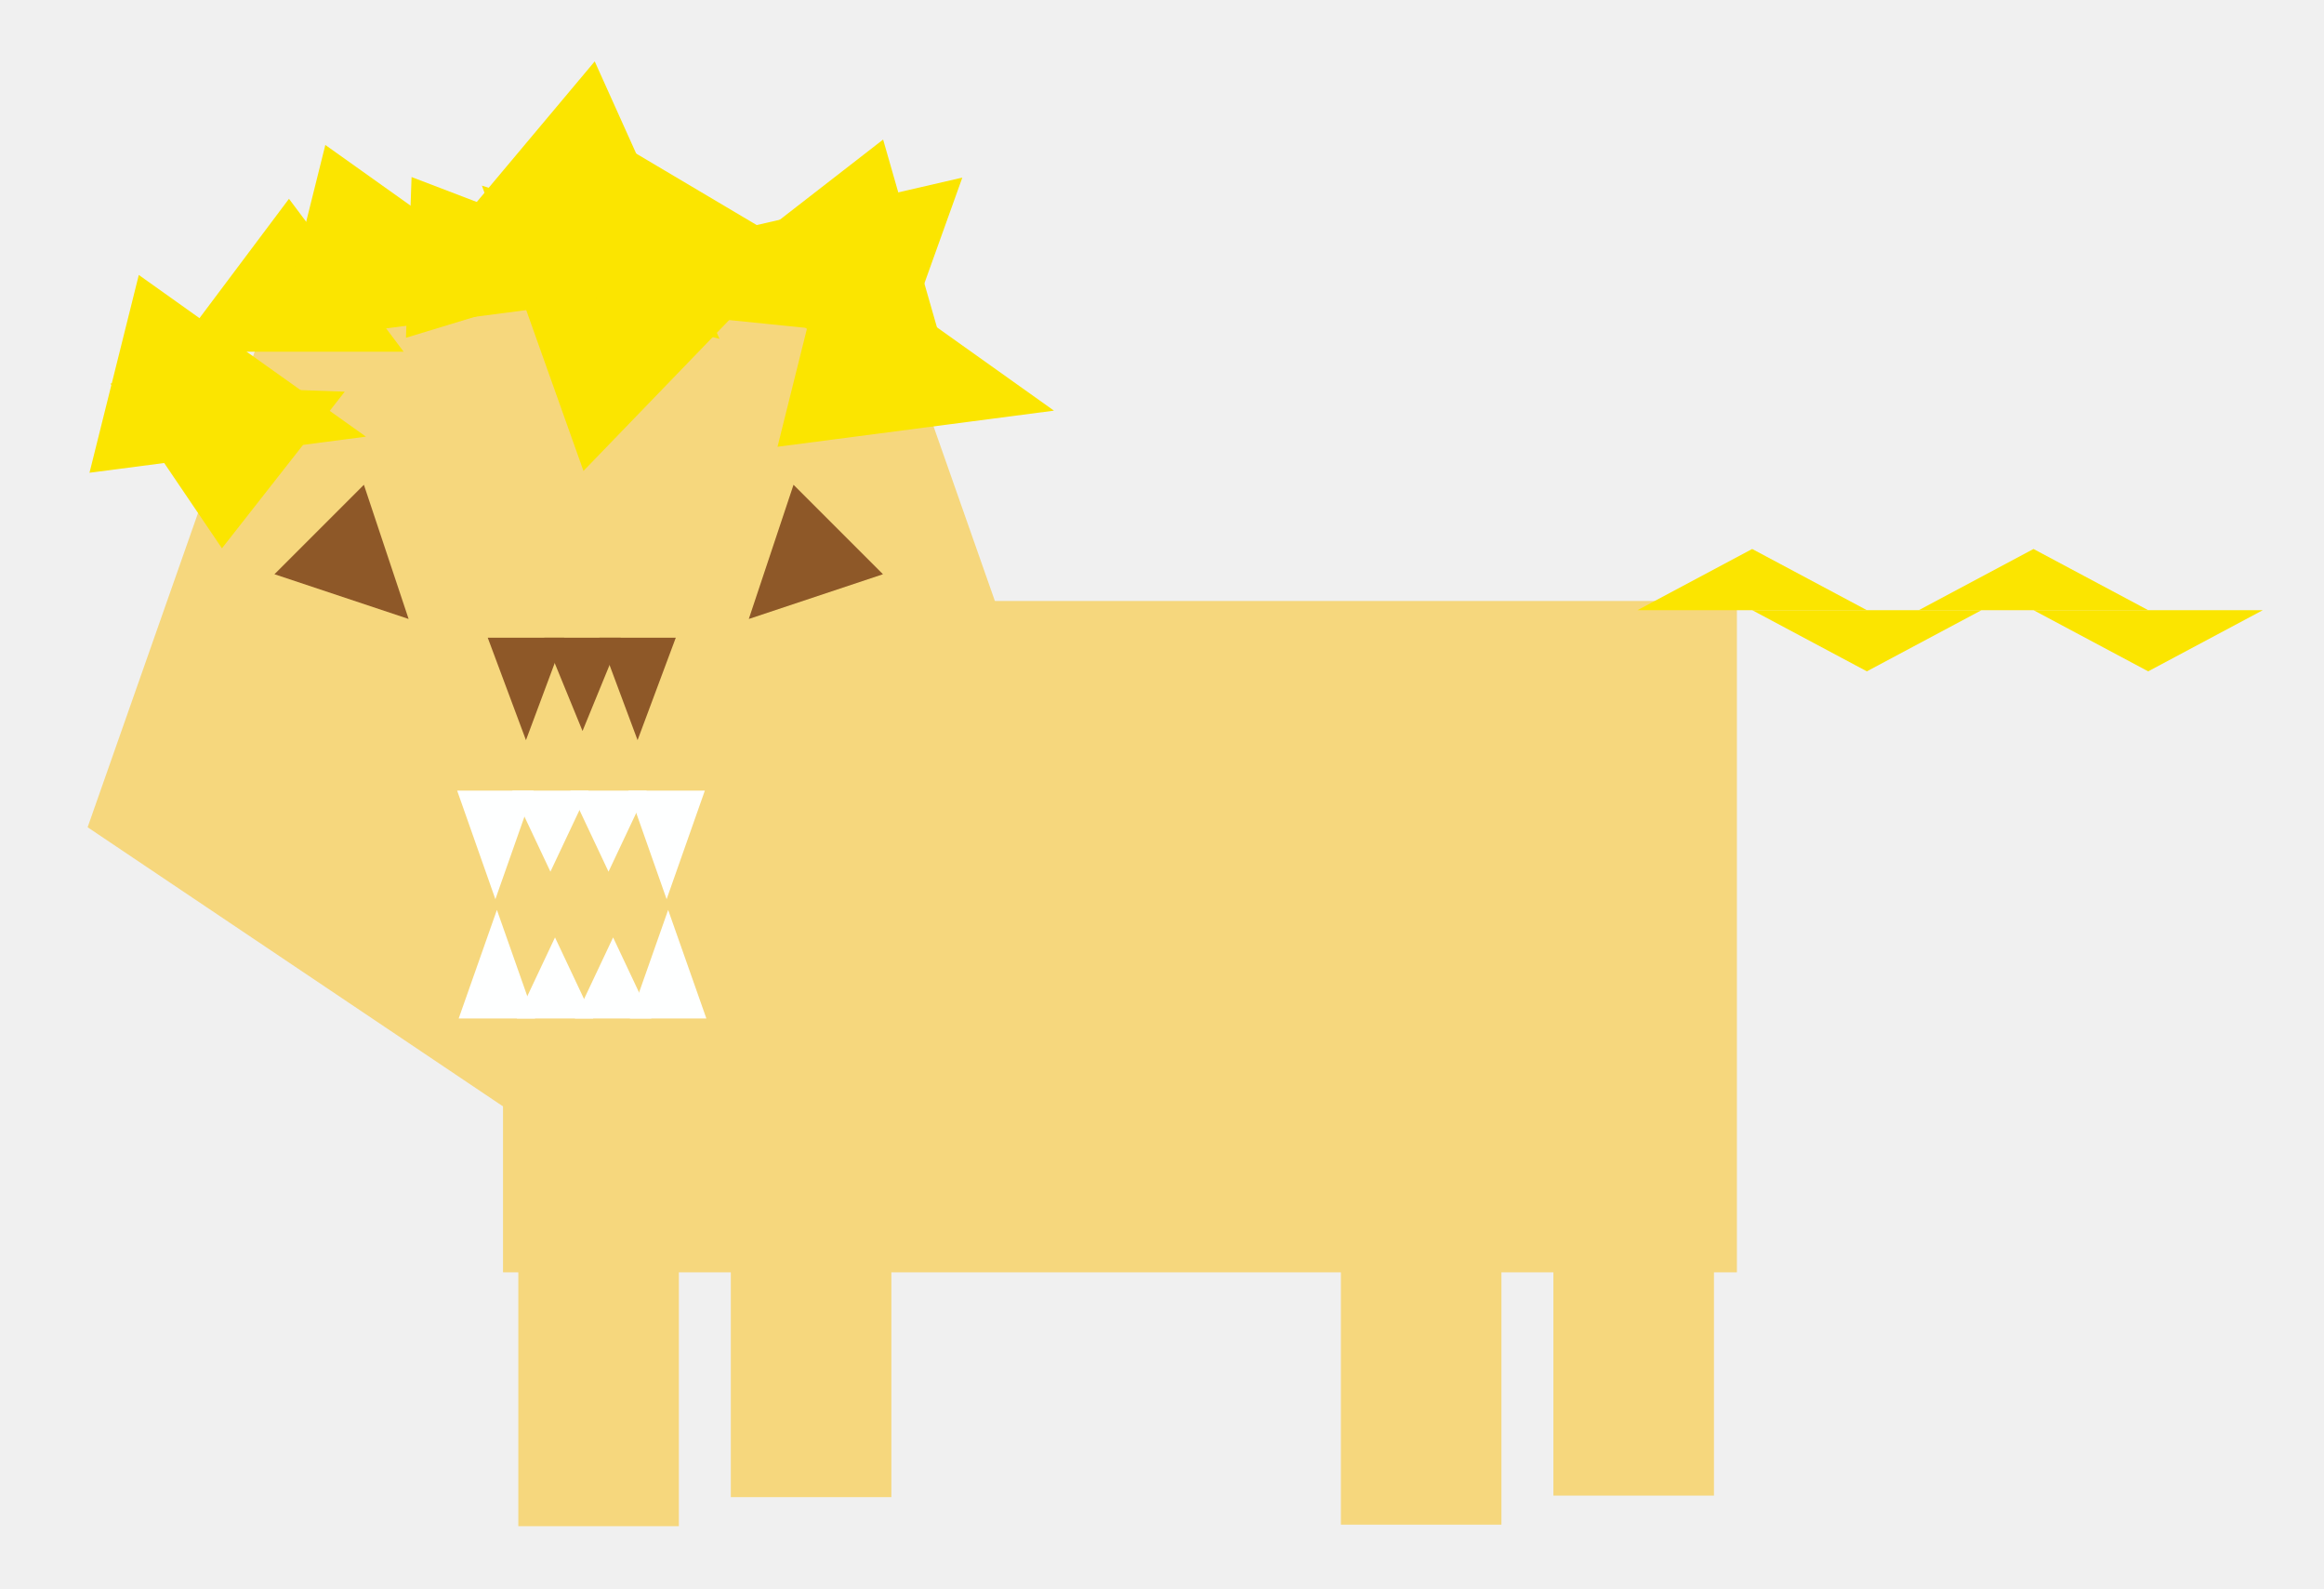
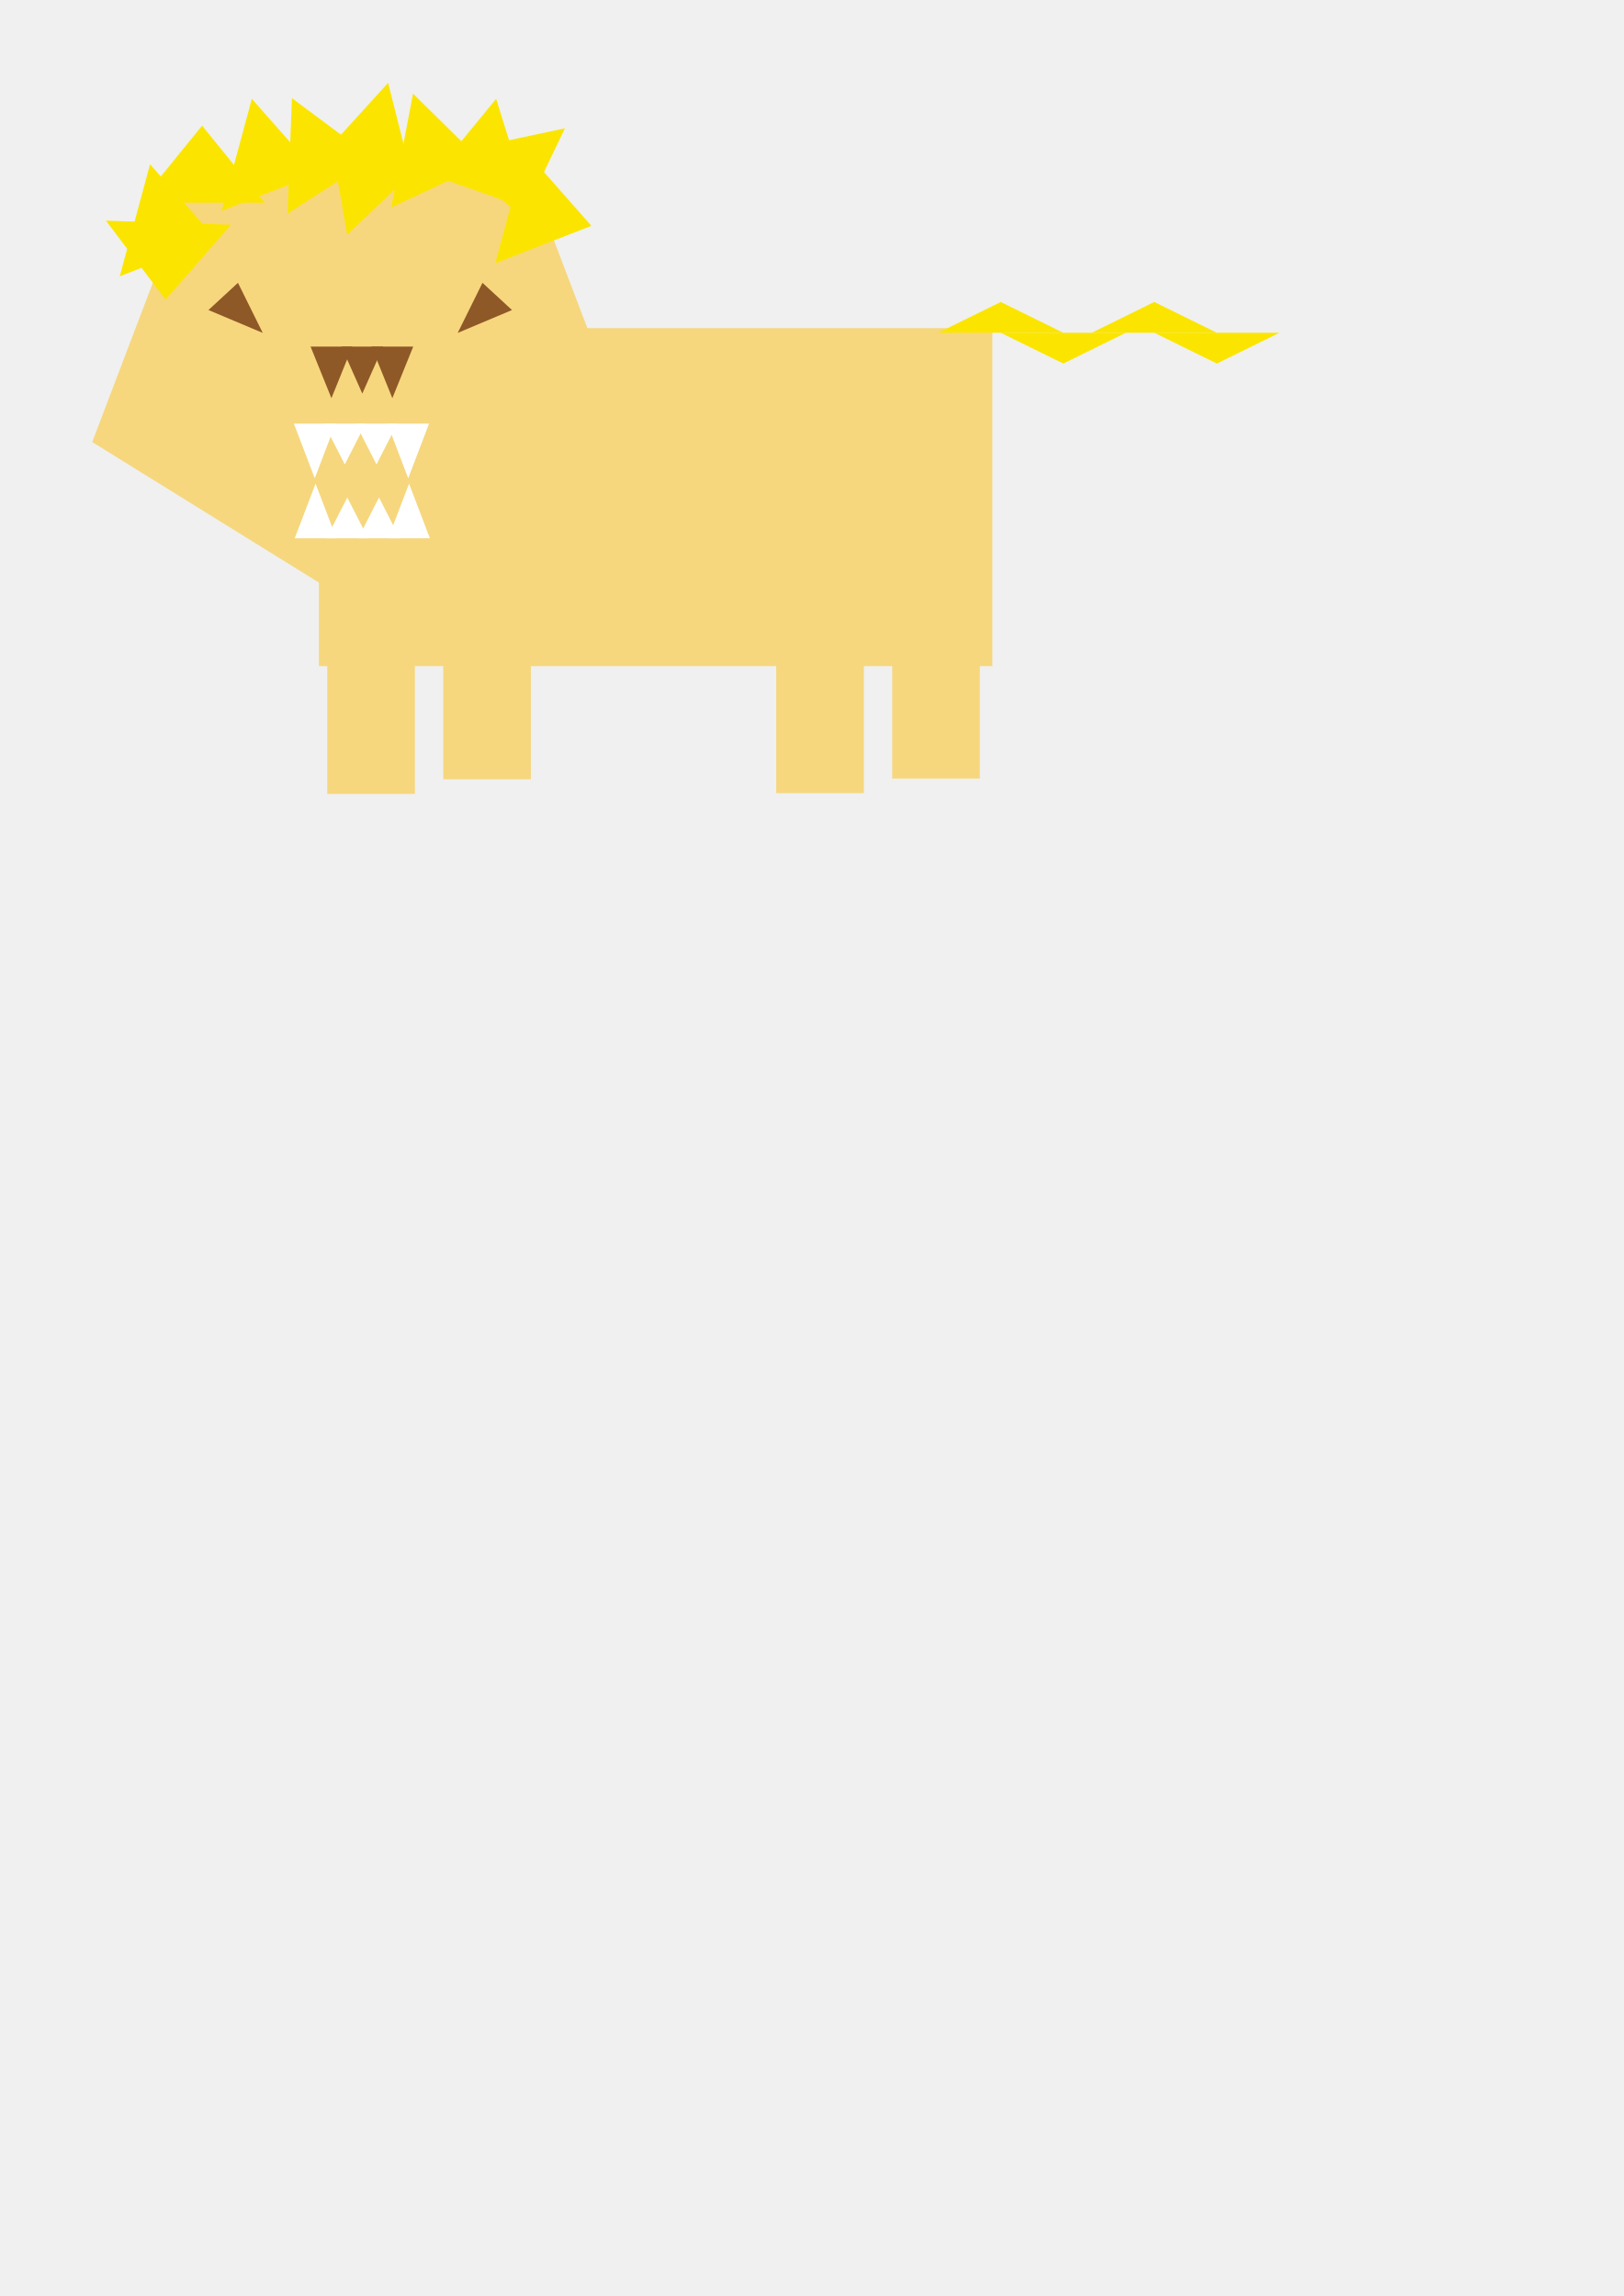
- <svg xmlns="http://www.w3.org/2000/svg" width="1520px" height="1039px" version="1.1">
-   <description>Created with Sketch (http://www.bohemiancoding.com/sketch)</description>
-   <defs />
-   <g id="Page 1" fill="rgb(223,223,223)" fill-rule="evenodd">
-     <path d="M329,393 L329,832 L1136,832 L1136,393 L329,393 Z M329,393" id="Rectangle 1" fill="rgb(246,215,125)" />
-     <path d="M339,829 L339,998 L444,998 L444,829 L339,829 Z M339,829" id="Rectangle 1 copy" fill="rgb(246,215,125)" />
-     <path d="M478,810 L478,979 L583,979 L583,810 L478,810 Z M478,810" id="Rectangle 1 copy 2" fill="rgb(246,215,125)" />
-     <path d="M877,828 L877,997 L982,997 L982,828 L877,828 Z M877,828" id="Rectangle 1 copy 2" fill="rgb(246,215,125)" />
-     <path d="M1016,809 L1016,978 L1121,978 L1121,809 L1016,809 Z M1016,809" id="Rectangle 1 copy 3" fill="rgb(246,215,125)" />
-     <path d="M380,130.25 L702.691,347.046 L579.434,697.829 L180.566,697.829 L57.309,347.046 L380,130.25 Z M380,130.25" id="Polygon 1" fill="rgb(246,215,125)" transform="translate(380, 444) rotate(-180) translate(-380, -444)" />
-     <g id="Group">
-       <path d="M401,613 L426,666 L376,666 L401,613 Z M401,613" id="Triangle 1 copy 2" fill="rgb(254,255,255)" />
-       <path d="M325,595 L350,666 L300,666 L325,595 Z M325,595" id="Triangle 1" fill="rgb(254,255,255)" />
-       <path d="M363,613 L388,666 L338,666 L363,613 Z M363,613" id="Triangle 1 copy" fill="rgb(254,255,255)" />
-       <path d="M437,595 L462,666 L412,666 L437,595 Z M437,595" id="Triangle 1 copy 3" fill="rgb(254,255,255)" />
+ <svg xmlns="http://www.w3.org/2000/svg" id="svg2" height="297mm" width="210mm" version="1.1" viewBox="0 0 744.094 1052.362">
+   <g id="layer1">
+     <g id="g3733" transform="matrix(.38243 0 0 -.35288 20.33 378.36)">
+       <g id="g3737" fill-rule="evenodd">
+         <g fill="#f6d77e">
+           <path id="path3739" d="m329 646v-439h807v439h-807z" />
+           <path id="path3741" d="m339 210v-169h105v169h-105z" />
+           <path id="path3743" d="m478 229v-169h105v169h-105z" />
+           <path id="path3745" d="m877 211v-169h105v169h-105z" />
+           <path id="path3747" d="m1016 230v-169h105v169h-105z" />
+           <path id="path3749" d="m380 281.25-322.69 216.8 123.26 350.78h398.86l123.26-350.78-322.69-216.8z" />
+         </g>
+         <g fill="#fff">
+           <path id="path3751" d="m401 426 25-53h-50l25 53z" />
+           <path id="path3753" d="m325 444 25-71h-50l25 71z" />
+           <path id="path3755" d="m363 426 25-53h-50l25 53z" />
+           <path id="path3757" d="m437 444 25-71h-50l25 71z" />
+           <path id="path3759" d="m398 469-25 53h50l-25-53z" />
+           <path id="path3761" d="m436 451-25 71h50l-25-71z" />
+           <path id="path3763" d="m360 469-25 53h50l-25-53z" />
+           <path id="path3765" d="m324 451-25 71h50l-25-71z" />
+         </g>
+         <g fill="#8e5827">
+           <path id="path3767" d="m344 555-25 67h50l-25-67z" />
+           <path id="path3769" d="m261.69 639.81-65.054 29.698 35.355 35.355 29.698-65.054z" />
+           <path id="path3771" d="m495.31 639.81 29.698 65.054 35.355-35.355-65.054-29.698z" />
+           <path id="path3773" d="m381 561-25 61h50l-25-61z" />
+           <path id="path3775" d="m417 555-25 67h50l-25-67z" />
+         </g>
+         <g fill="#fbe500">
+           <path id="path3777" d="m189 909 75-100h-150l75 100z" />
+           <path id="path3779" d="m327.51 846.9-115.17-48.58 36.288 145.54 78.885-96.964z" />
+           <path id="path3781" d="m205.51 761.9-115.17-48.58 36.288 145.54 78.885-96.964z" />
+           <path id="path3783" d="m655.51 778.9-115.17-48.58 36.288 145.54 78.885-96.964z" />
+           <path id="path3785" d="m1146 680 75-40h-150l75 40z" />
+           <path id="path3787" d="m1221 600-75 40h150l-75-40z" />
+           <path id="path3789" d="m1330 680 75-40h-150l75 40z" />
+           <path id="path3791" d="m1405 600-75 40h150l-75-40z" />
+           <path id="path3793" d="m145.26 683.03-71.469 102.56 149.91-5.24-78.44-97.32z" />
+           <path id="path3795" d="m440.3 842.86-124.81 6.825 96.418 114.91 28.395-121.73z" />
+           <path id="path3797" d="m393.97 866.26-102.56-71.47 5.24 149.91 97.32-78.44z" />
+           <path id="path3799" d="m343.03 890.73 124.04-15.51-104.2-107.9-19.84 123.41z" />
+           <path id="path3801" d="m573.25 791.28-95.573 80.566 146.16 33.743-50.583-114.31z" />
+           <path id="path3803" d="m465.94 844.22 75.453 99.658 41.346-144.19-116.8 44.531z" />
+           <path id="path3805" d="m527.24 859.32-111.5-56.5 26.04 147.72 85.46-91.22z" />
+         </g>
+       </g>
    </g>
-     <path d="M398,517 L423,570 L373,570 L398,517 Z M398,517" id="Triangle 1 copy 2" fill="rgb(254,255,255)" transform="translate(398, 543.5) rotate(-180) translate(-398, -543.5)" />
-     <path d="M436,517 L461,588 L411,588 L436,517 Z M436,517" id="Triangle 1 copy" fill="rgb(254,255,255)" transform="translate(436, 552.5) rotate(-180) translate(-436, -552.5)" />
-     <path d="M360,517 L385,570 L335,570 L360,517 Z M360,517" id="Triangle 1 copy 3" fill="rgb(254,255,255)" transform="translate(360, 543.5) rotate(-180) translate(-360, -543.5)" />
-     <path d="M324,517 L349,588 L299,588 L324,517 Z M324,517" id="Triangle 1 copy 4" fill="rgb(254,255,255)" transform="translate(324, 552.5) rotate(-180) translate(-324, -552.5)" />
-     <path d="M344,417 L369,484 L319,484 L344,417 Z M344,417" id="Triangle 1 copy 2" fill="rgb(142,88,40)" transform="translate(344, 450.5) rotate(-180) translate(-344, -450.5)" />
-     <path d="M238,334.134 L279.366,416.866 L196.634,416.866 L238,334.134 Z M238,334.134" id="Triangle 1 copy 3" fill="rgb(142,88,40)" transform="translate(238, 375.5) rotate(-225) translate(-238, -375.5)" />
-     <path d="M519,334.134 L560.366,416.866 L477.634,416.866 L519,334.134 Z M519,334.134" id="Triangle 1 copy 4" fill="rgb(142,88,40)" transform="translate(519, 375.5) rotate(-135) translate(-519, -375.5)" />
-     <path d="M381,417 L406,478 L356,478 L381,417 Z M381,417" id="Triangle 1 copy 3" fill="rgb(142,88,40)" transform="translate(381, 447.5) rotate(-180) translate(-381, -447.5)" />
-     <path d="M417,417 L442,484 L392,484 L417,417 Z M417,417" id="Triangle 1 copy 4" fill="rgb(142,88,40)" transform="translate(417, 450.5) rotate(-180) translate(-417, -450.5)" />
-     <path d="M189,130 L264,230 L114,230 L189,130 Z M189,130" id="Triangle 7" fill="rgb(251,229,0)" />
-     <path d="M279,95.132 L345.659,264.868 L212.341,264.868 L279,95.132 Z M279,95.132" id="Triangle 7 copy" fill="rgb(251,229,0)" transform="translate(279, 180) rotate(-256) translate(-279, -180)" />
-     <path d="M157,180.132 L223.659,349.868 L90.341,349.868 L157,180.132 Z M157,180.132" id="Triangle 7 copy 2" fill="rgb(251,229,0)" transform="translate(157, 265) rotate(-256) translate(-157, -265)" />
-     <path d="M607,163.132 L673.659,332.868 L540.341,332.868 L607,163.132 Z M607,163.132" id="Triangle 7 copy 3" fill="rgb(251,229,0)" transform="translate(607, 248) rotate(-256) translate(-607, -248)" />
-     <path d="M1146,359 L1221,399 L1071,399 L1146,359 Z M1146,359" id="Triangle 7 copy 4" fill="rgb(251,229,0)" />
-     <path d="M1221,399 L1296,439 L1146,439 L1221,399 Z M1221,399" id="Triangle 7 copy 5" fill="rgb(251,229,0)" transform="translate(1221, 419) rotate(-180) translate(-1221, -419)" />
-     <path d="M1330,359 L1405,399 L1255,399 L1330,359 Z M1330,359" id="Triangle 7 copy 5" fill="rgb(251,229,0)" />
-     <path d="M1405,399 L1480,439 L1330,439 L1405,399 Z M1405,399" id="Triangle 7 copy 6" fill="rgb(251,229,0)" transform="translate(1405, 419) rotate(-180) translate(-1405, -419)" />
-     <path d="M147,253.413 L223.699,358.587 L70.301,358.587 L147,253.413 Z M147,253.413" id="Triangle 7 copy 4" fill="rgb(251,229,0)" transform="translate(147, 306) rotate(-178) translate(-147, -306)" />
-     <path d="M402,74.407 L488.511,253.593 L315.489,253.593 L402,74.407 Z M402,74.407" id="Triangle 7 copy 4" fill="rgb(251,229,0)" transform="translate(402, 164) rotate(-230) translate(-402, -164)" />
-     <path d="M344,94.301 L396.587,247.699 L291.413,247.699 L344,94.301 Z M344,94.301" id="Triangle 7 copy 3" fill="rgb(251,229,0)" transform="translate(344, 171) rotate(-268) translate(-344, -171)" />
-     <path d="M379,94.317 L467.066,271.683 L290.934,271.683 L379,94.317 Z M379,94.317" id="Triangle 7 copy 4" fill="rgb(251,229,0)" transform="translate(379, 183) rotate(-46) translate(-379, -183)" />
-     <path d="M562,133.41 L646.325,264.59 L477.675,264.59 L562,133.41 Z M562,133.41" id="Triangle 7 copy 5" fill="rgb(251,229,0)" transform="translate(562, 199) rotate(-193) translate(-562, -199)" />
-     <path d="M514,95.124 L582.736,266.876 L445.264,266.876 L514,95.124 Z M514,95.124" id="Triangle 7 copy 6" fill="rgb(251,229,0)" transform="translate(514, 181) rotate(-106) translate(-514, -181)" />
-     <path d="M478,88.457 L540.264,253.543 L415.736,253.543 L478,88.457 Z M478,88.457" id="Triangle 7 copy 6" fill="rgb(251,229,0)" transform="translate(478, 171) rotate(-260) translate(-478, -171)" />
  </g>
</svg>
